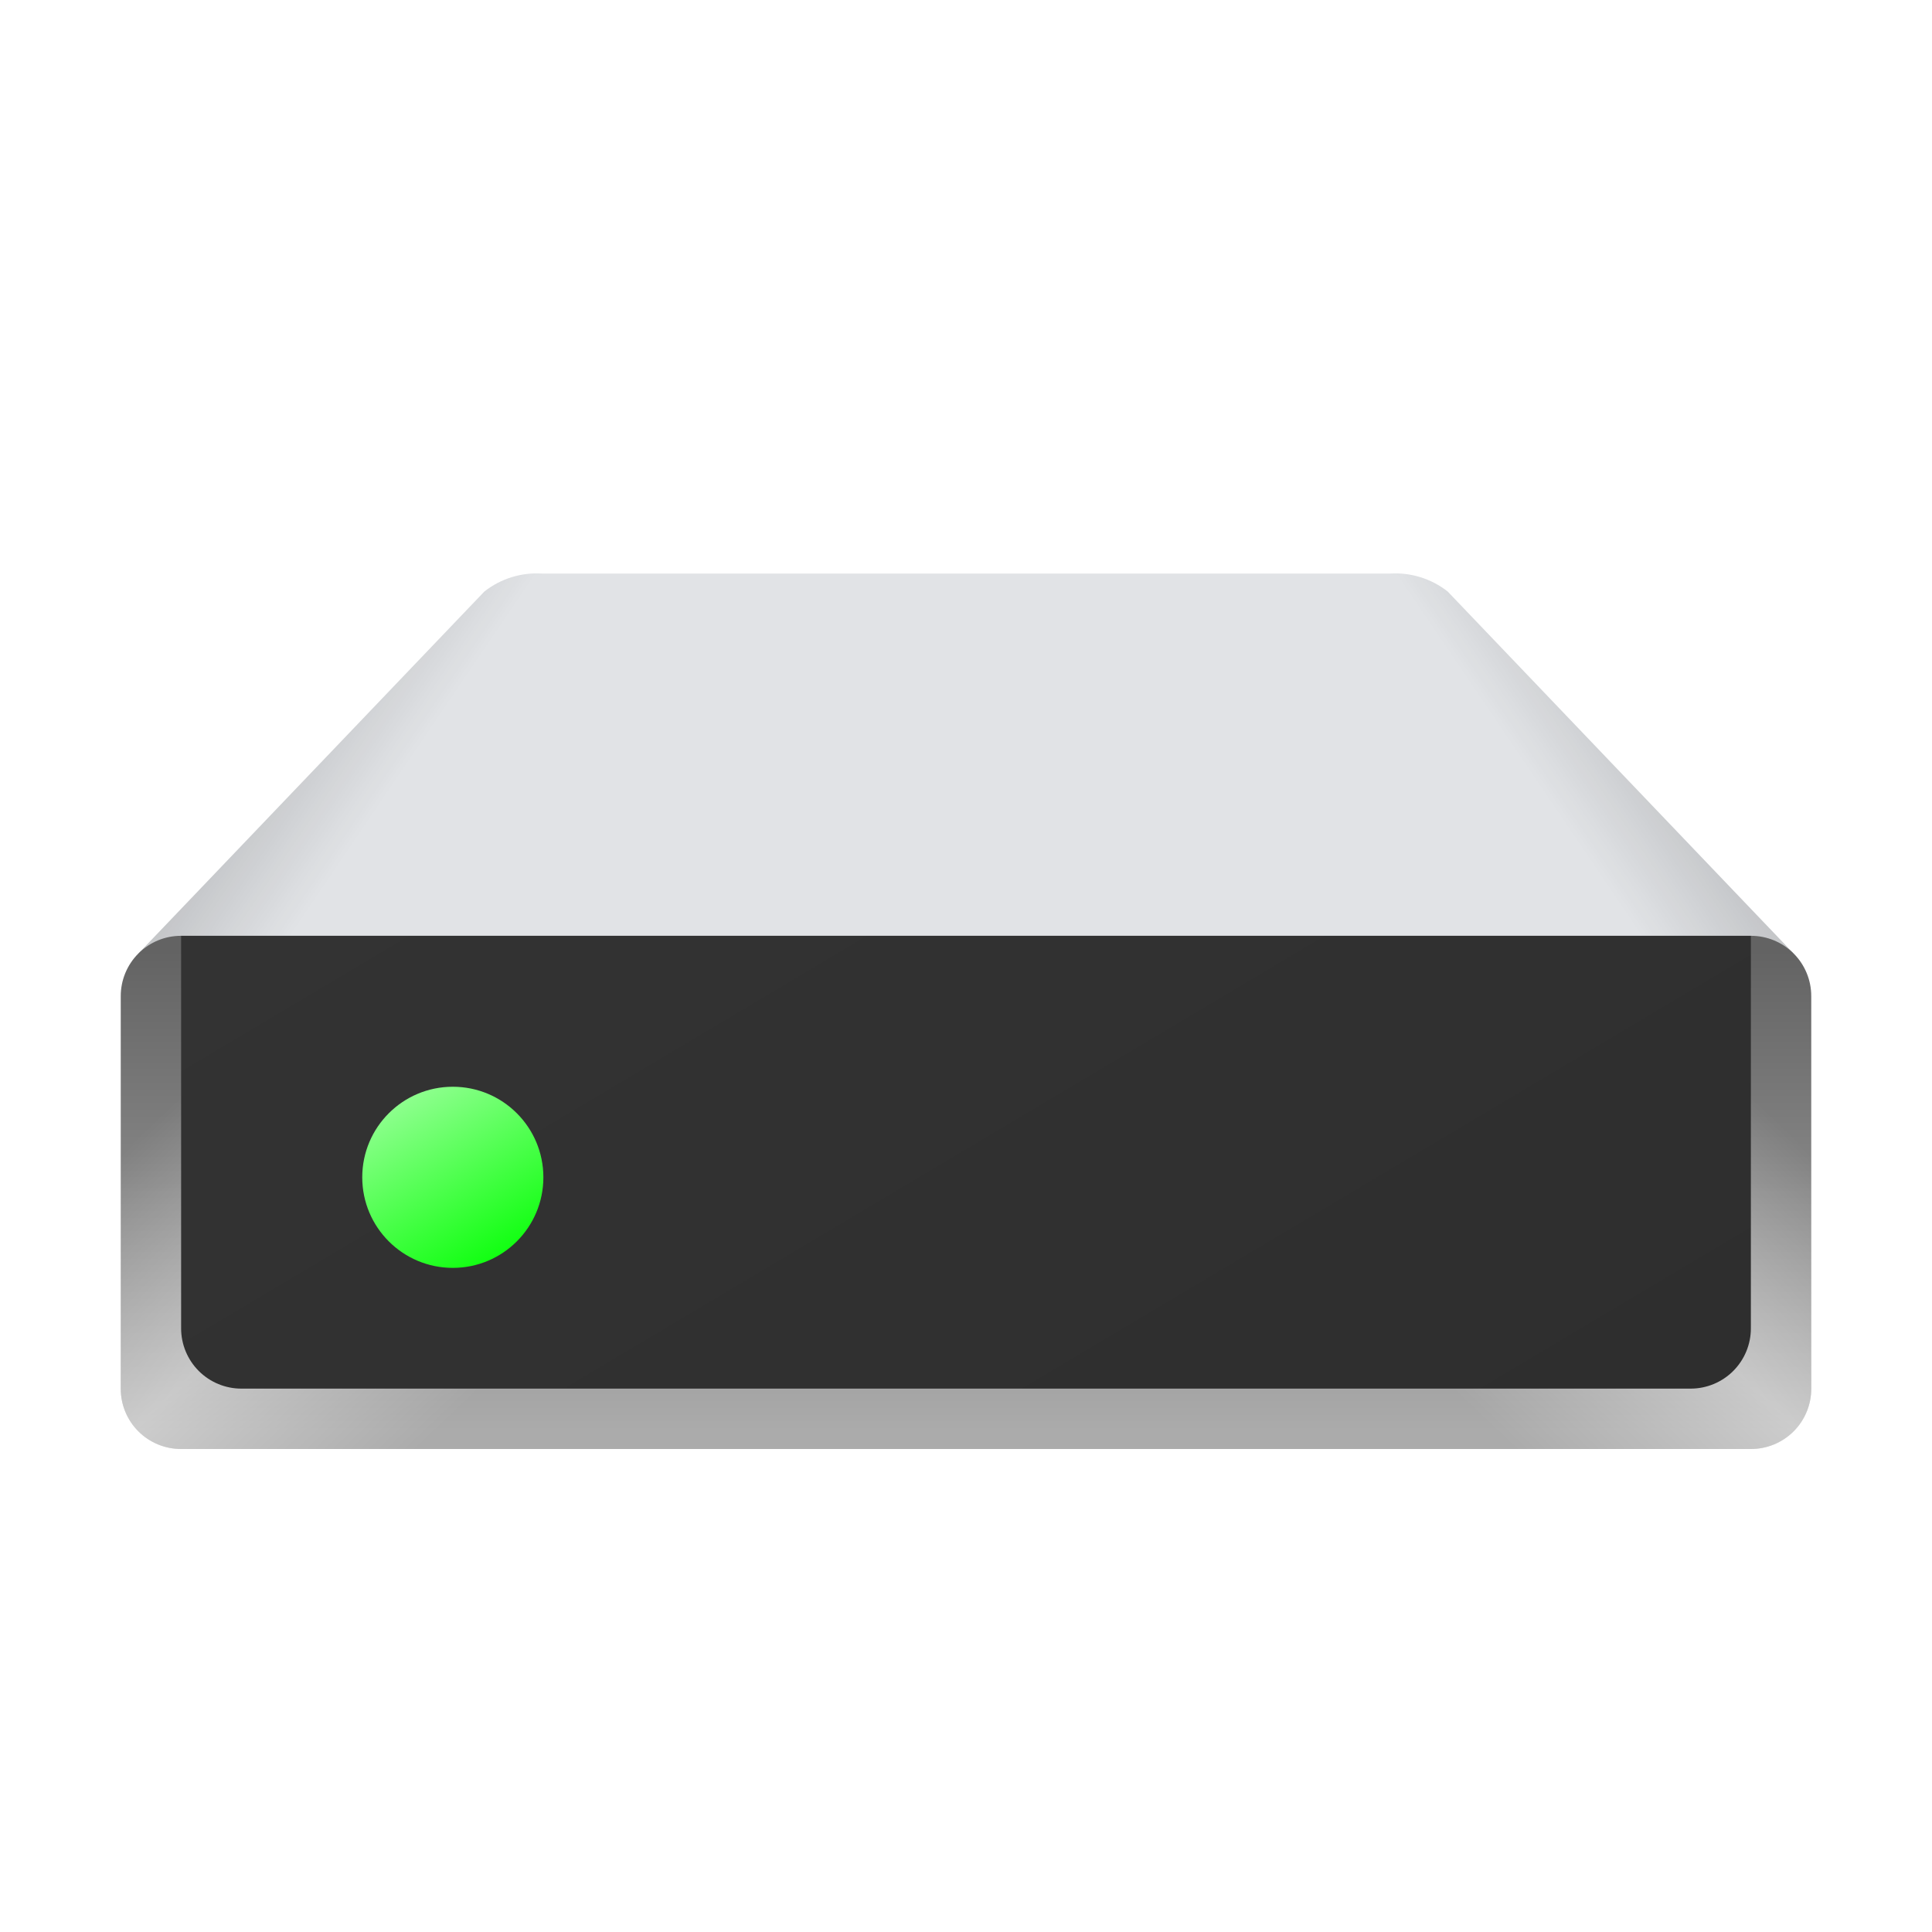
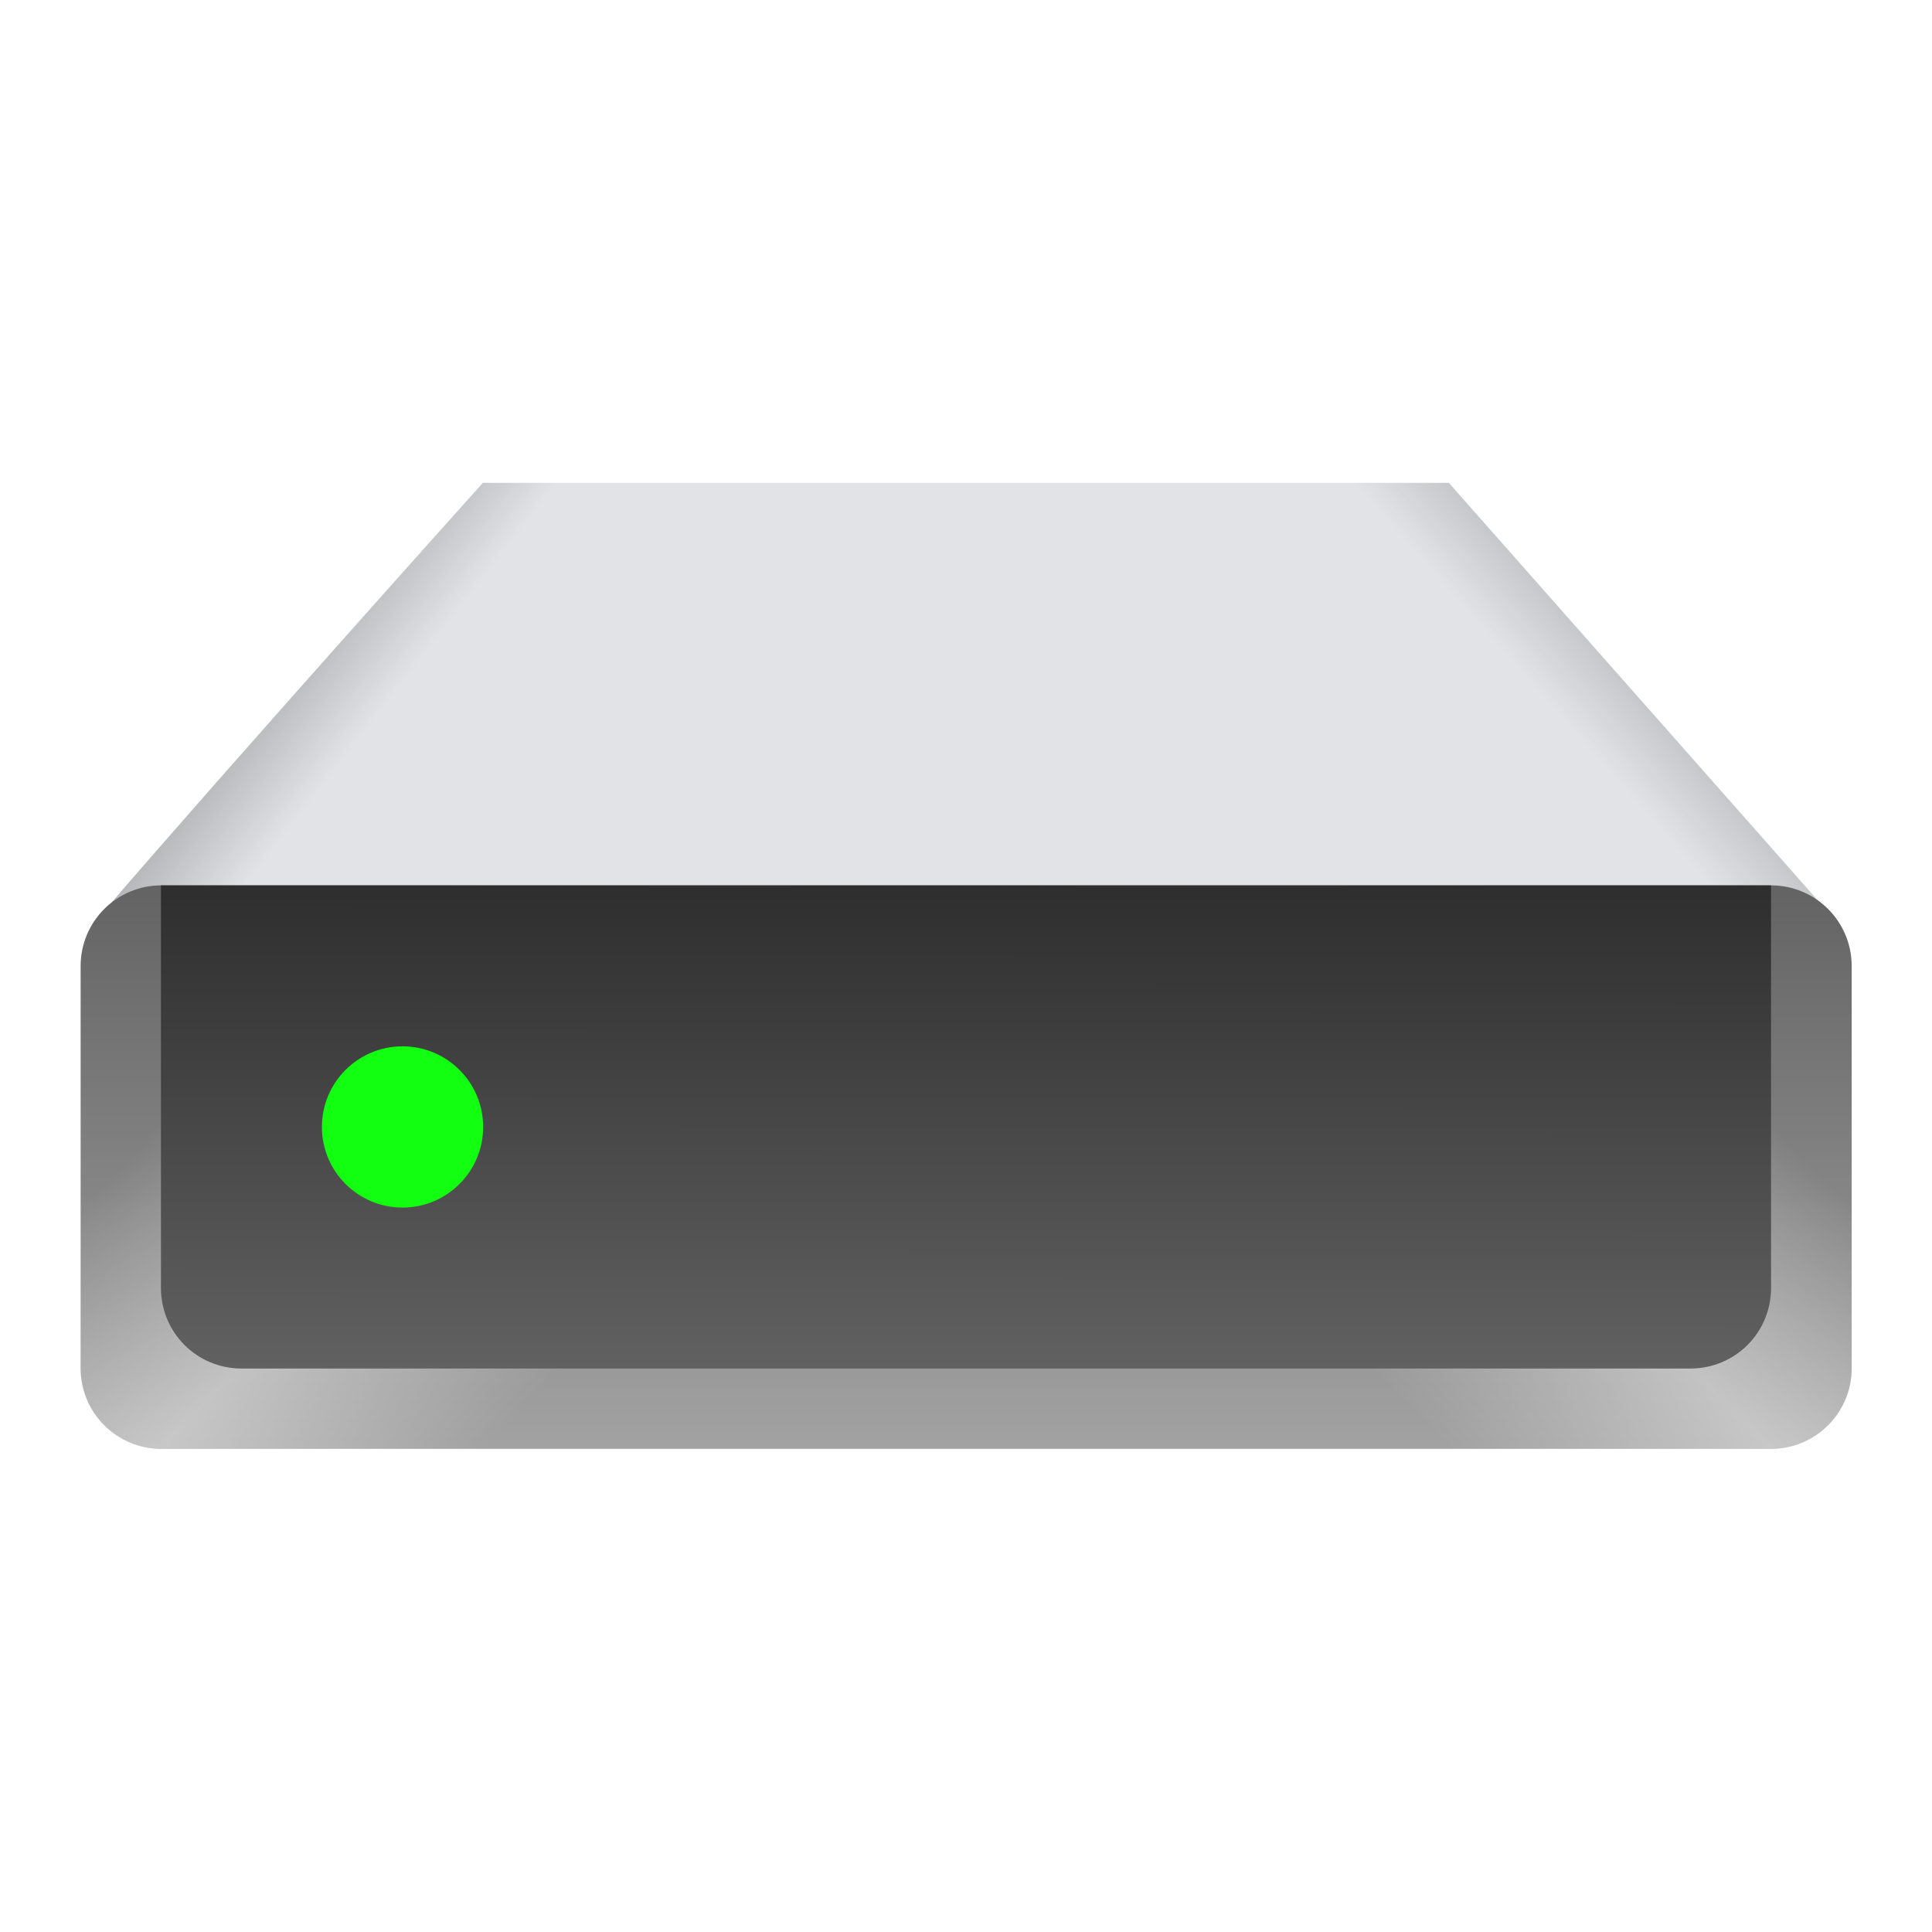
- <svg xmlns="http://www.w3.org/2000/svg" xmlns:xlink="http://www.w3.org/1999/xlink" height="64px" width="64px" id="Camada_1" data-name="Camada 1" viewBox="0 0 32 32">
-   <defs>
-     <style>.cls-1{fill:#e1e3e6;}.cls-2,.cls-3,.cls-5,.cls-6{isolation:isolate;}.cls-2,.cls-3{opacity:0.3;}.cls-2{fill:url(#Gradiente_sem_nome_2);}.cls-3{fill:url(#Gradiente_sem_nome_2-2);}.cls-4{fill:url(#Gradiente_sem_nome_3);}.cls-5,.cls-6{opacity:0.4;}.cls-5{fill:url(#Gradiente_sem_nome_5);}.cls-6{fill:url(#Gradiente_sem_nome_5-2);}.cls-7{fill:url(#Gradiente_sem_nome_284);}.cls-8{fill:url(#Gradiente_sem_nome_115);}</style>
-     <linearGradient id="Gradiente_sem_nome_2" x1="2.094" y1="31.317" x2="3.038" y2="30.677" gradientTransform="matrix(3.7796, 0, 0, -3.7796, -2.7796, 125.7269)" gradientUnits="userSpaceOnUse">
-       <stop offset="0" />
-       <stop offset="1" stop-opacity="0" />
+ <svg xmlns="http://www.w3.org/2000/svg" xmlns:xlink="http://www.w3.org/1999/xlink" width="24" height="24" version="1.1" viewBox="0 0 6.35 6.35" id="svg6">
+   <defs id="defs10">
+     <linearGradient id="linearGradient58462">
+       <stop style="stop-color:#636363;stop-opacity:1;" offset="0" id="stop58458" />
+       <stop style="stop-color:#ababab;stop-opacity:0.996" offset="1" id="stop58460" />
    </linearGradient>
-     <linearGradient id="Gradiente_sem_nome_2-2" x1="11.089" y1="31.317" x2="12.034" y2="30.677" gradientTransform="translate(68.7796 125.7269) rotate(180) scale(3.7796)" xlink:href="#Gradiente_sem_nome_2" />
-     <linearGradient id="Gradiente_sem_nome_3" x1="4.969" y1="29.098" x2="4.969" y2="26.981" gradientTransform="matrix(3.7796, 0, 0, -3.7796, -2.7796, 125.7269)" gradientUnits="userSpaceOnUse">
-       <stop offset="0" stop-color="#636363" />
-       <stop offset="1" stop-color="#ababab" stop-opacity="0.996" />
+     <linearGradient id="linearGradient50927">
+       <stop style="stop-color:#000000;stop-opacity:1;" offset="0" id="stop50923" />
+       <stop style="stop-color:#000000;stop-opacity:0;" offset="1" id="stop50925" />
    </linearGradient>
-     <linearGradient id="Gradiente_sem_nome_5" x1="3.134" y1="29.979" x2="4.396" y2="28.645" gradientTransform="matrix(3.7796, 0, 0, -3.7796, -2.7796, 125.7269)" gradientUnits="userSpaceOnUse">
-       <stop offset="0" stop-color="#fff" stop-opacity="0" />
-       <stop offset="0.5" stop-color="#fff" />
-       <stop offset="1" stop-color="#fff" stop-opacity="0" />
+     <linearGradient id="linearGradient48004">
+       <stop style="stop-color:#ffffff;stop-opacity:0" offset="0" id="stop48000" />
+       <stop style="stop-color:#ffffff;stop-opacity:1" offset="0.5" id="stop48328" />
+       <stop style="stop-color:#ffffff;stop-opacity:0;" offset="1" id="stop48002" />
    </linearGradient>
-     <linearGradient id="Gradiente_sem_nome_5-2" x1="12.13" y1="29.979" x2="13.392" y2="28.645" gradientTransform="translate(68.7796 125.7269) rotate(180) scale(3.7796)" xlink:href="#Gradiente_sem_nome_5" />
-     <linearGradient id="Gradiente_sem_nome_284" x1="0.425" y1="25.572" x2="2.997" y2="21.191" gradientTransform="matrix(3.7715, 0, 0, -3.8343, 9.6112, 108.6485)" gradientUnits="userSpaceOnUse">
-       <stop offset="0" stop-color="#333" />
-       <stop offset="1" stop-color="#2e2e2e" />
+     <linearGradient id="linearGradient10484">
+       <stop style="stop-color:#2e2e2e;stop-opacity:1;" offset="0" id="stop10480" />
+       <stop style="stop-color:#616161;stop-opacity:1" offset="1" id="stop10482" />
    </linearGradient>
-     <linearGradient id="Gradiente_sem_nome_115" x1="6.75" y1="18.201" x2="8.25" y2="20.799" gradientUnits="userSpaceOnUse">
-       <stop offset="0" stop-color="#8dff8d" />
-       <stop offset="1" stop-color="#12ff12" />
-     </linearGradient>
+     <linearGradient xlink:href="#linearGradient48004" id="linearGradient1287" x1="5.556" y1="4.498" x2="6.614" y2="3.44" gradientUnits="userSpaceOnUse" gradientTransform="translate(0,1.058312)" />
+     <linearGradient xlink:href="#linearGradient58462" id="linearGradient1616" x1="6.085" y1="1.852" x2="6.085" y2="3.969" gradientUnits="userSpaceOnUse" gradientTransform="translate(0,1.058312)" />
+     <linearGradient xlink:href="#linearGradient48004" id="linearGradient1886" x1="-0.265" y1="3.44" x2="0.794" y2="4.498" gradientUnits="userSpaceOnUse" gradientTransform="translate(0,1.058312)" />
+     <linearGradient xlink:href="#linearGradient10484" id="linearGradient2337" x1="5.821" y1="1.852" x2="5.82" y2="3.44" gradientUnits="userSpaceOnUse" gradientTransform="translate(0,1.058312)" />
+     <linearGradient xlink:href="#linearGradient50927" id="linearGradient7996" x1="6.151" y1="1.587" x2="5.718" y2="1.97" gradientUnits="userSpaceOnUse" gradientTransform="translate(0,1.058312)" />
+     <linearGradient xlink:href="#linearGradient50927" id="linearGradient9665" x1="0.422" y1="1.563" x2="0.807" y2="1.861" gradientUnits="userSpaceOnUse" gradientTransform="translate(0,1.058312)" />
  </defs>
-   <path id="rect31485" class="cls-1" d="M8.979,9.5a1.403,1.403,0,0,0-.957.298L2.293,15.793,3,15.5H29l.707.293L23.979,9.798a1.403,1.403,0,0,0-.957-.298Z" />
-   <path id="rect31485-9" class="cls-2" d="M8.979,9.5a1.403,1.403,0,0,0-.957.298L2.293,15.793,3,15.5H29l.707.293L23.979,9.798a1.403,1.403,0,0,0-.957-.298Z" />
-   <path id="rect31485-9-0" class="cls-3" d="M23.021,9.5a1.403,1.403,0,0,1,.957.298L29.707,15.793,29,15.5H3l-.707.293L8.021,9.798A1.403,1.403,0,0,1,8.979,9.5Z" />
-   <path id="rect849" class="cls-4" d="M3,15.5H29a.998.998,0,0,1,1,1V23a.998.998,0,0,1-1,1H3a.998.998,0,0,1-1-1V16.5A.998.998,0,0,1,3,15.5Z" />
-   <path id="rect849-5" class="cls-5" d="M3,15.5H29a.998.998,0,0,1,1,1V23a.998.998,0,0,1-1,1H3a.998.998,0,0,1-1-1V16.5A.998.998,0,0,1,3,15.5Z" />
-   <path id="rect849-5-8" class="cls-6" d="M29,15.5H3a.998.998,0,0,0-1,1V23a.998.998,0,0,0,1,1H29a.998.998,0,0,0,1-1V16.5A.998.998,0,0,0,29,15.5Z" />
-   <path id="rect1094" class="cls-7" d="M3,15.5V22a.998.998,0,0,0,1,1H28a.998.998,0,0,0,1-1V15.5Z" />
-   <circle id="path30449" class="cls-8" cx="7.5" cy="19.5" r="1.5" />
+   <path id="rect2936" style="opacity:1;fill:#e1e3e6;stroke-width:0.265;stroke-linecap:round;stroke-linejoin:round" d="m 1.587,1.587 c -10e-8,0 -0.843,0.939 -1.257,1.422 0,0 0.17,0.695 0.463,0.695 H 5.556 c 0.293,0 0.463,-0.695 0.463,-0.695 L 4.762,1.587 Z" />
+   <path d="m 1.587,1.587 c 0,0 -0.843,0.939 -1.257,1.422 0,0 0.17,0.695 0.463,0.695 h 4.762 c 0.293,0 0.463,-0.695 0.463,-0.695 L 4.762,1.587 Z" style="opacity:0.3;fill:url(#linearGradient9665);fill-opacity:1;stroke-width:0.265;stroke-linecap:round;stroke-linejoin:round" id="path9568" />
+   <path d="M 1.587,1.587 0.331,3.01 c 0,0 0.17,0.695 0.463,0.695 H 5.556 c 0.293,0 0.463,-0.695 0.463,-0.695 L 4.762,1.587 Z" style="opacity:0.3;fill:url(#linearGradient7996);fill-opacity:1;stroke-width:0.265;stroke-linecap:round;stroke-linejoin:round" id="path7862" />
+   <rect style="fill:url(#linearGradient1616);fill-opacity:1;stroke-width:0.265;stroke-linecap:round;stroke-linejoin:round" id="rect1153" width="5.821" height="1.852" x="0.265" y="2.91" ry="0.265" />
+   <rect style="opacity:0.4;fill:url(#linearGradient1287);fill-opacity:1;stroke-width:0.265;stroke-linecap:round;stroke-linejoin:round" id="rect1257" width="5.821" height="1.852" x="0.265" y="2.91" ry="0.265" />
+   <rect style="opacity:0.4;fill:url(#linearGradient1886);fill-opacity:1;stroke-width:0.265;stroke-linecap:round;stroke-linejoin:round" id="rect1878" width="5.821" height="1.852" x="0.265" y="2.91" ry="0.265" />
+   <path id="rect2212" style="opacity:1;fill:url(#linearGradient2337);stroke-width:0.265;stroke-linecap:round;stroke-linejoin:round" d="M 5.821,2.91 V 4.233 c 0,0.147 -0.118,0.265 -0.265,0.265 H 0.794 c -0.147,0 -0.265,-0.118 -0.265,-0.265 V 2.91 Z" />
+   <circle style="fill:#12ff12;fill-opacity:1;stroke-width:0.212;stroke-linecap:round;stroke-linejoin:round;stroke-dasharray:2.54, 0.212" id="path30449" cx="1.323" cy="3.704" r="0.265" />
</svg>
